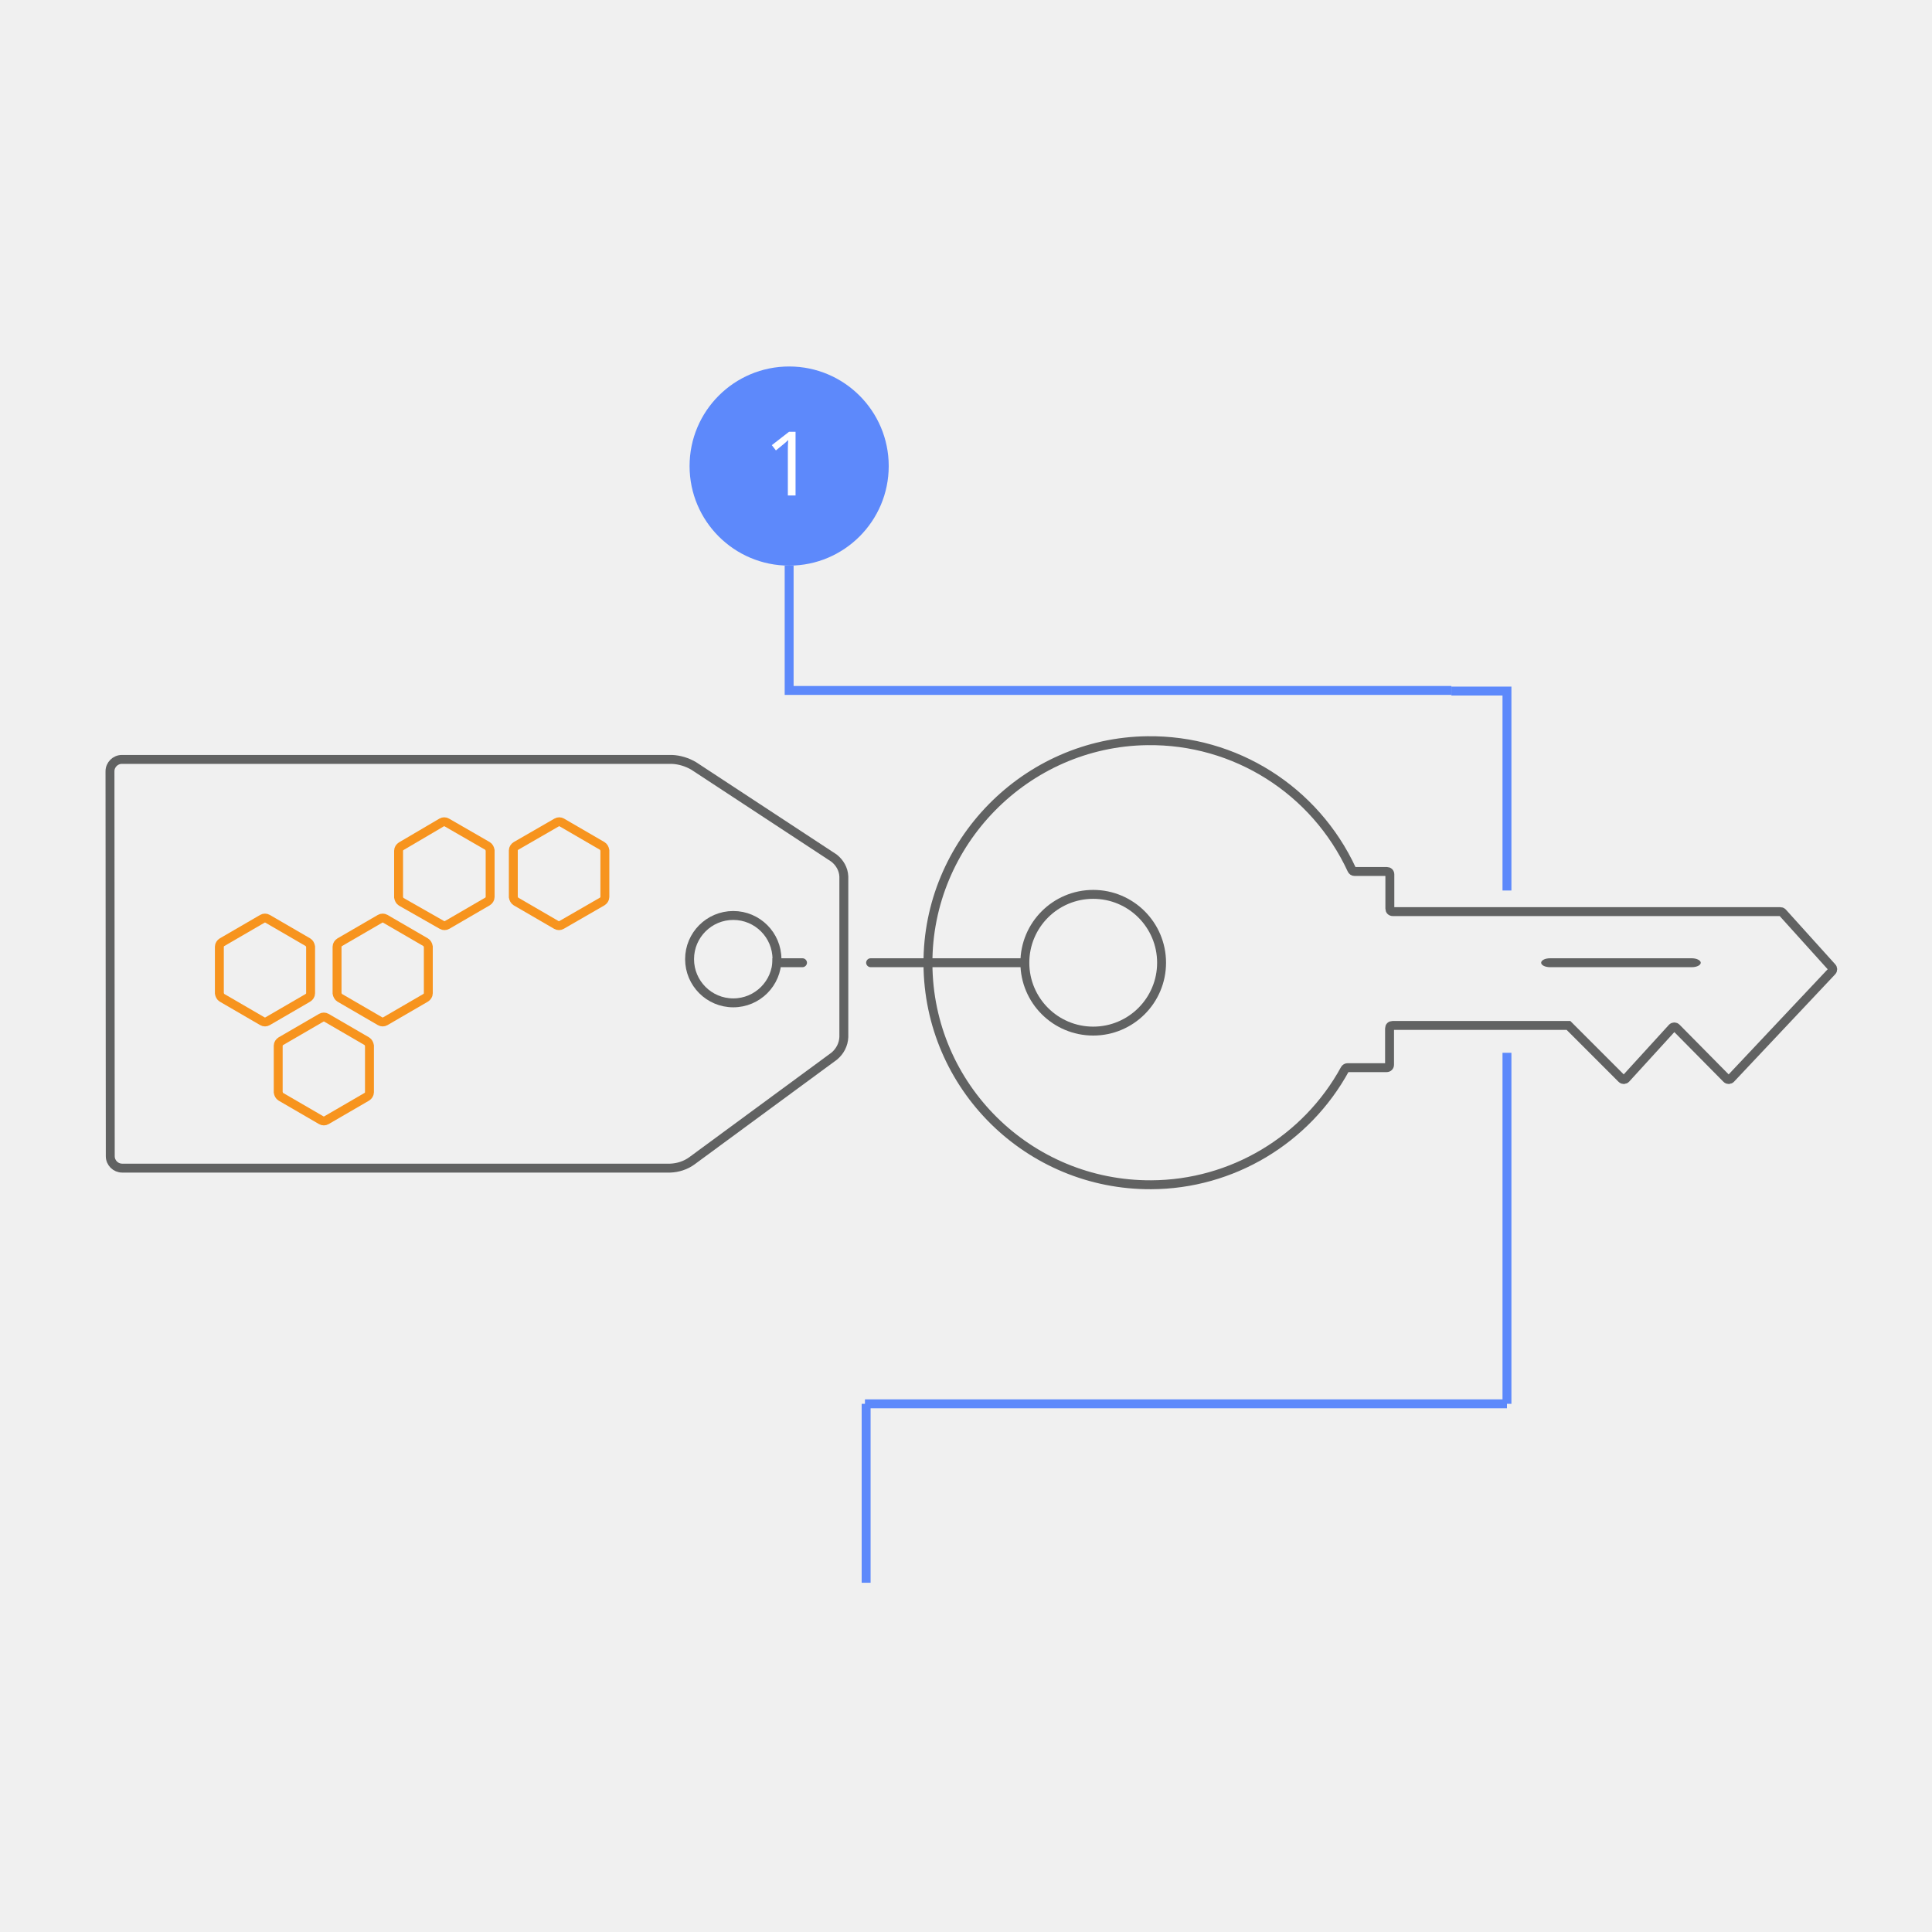
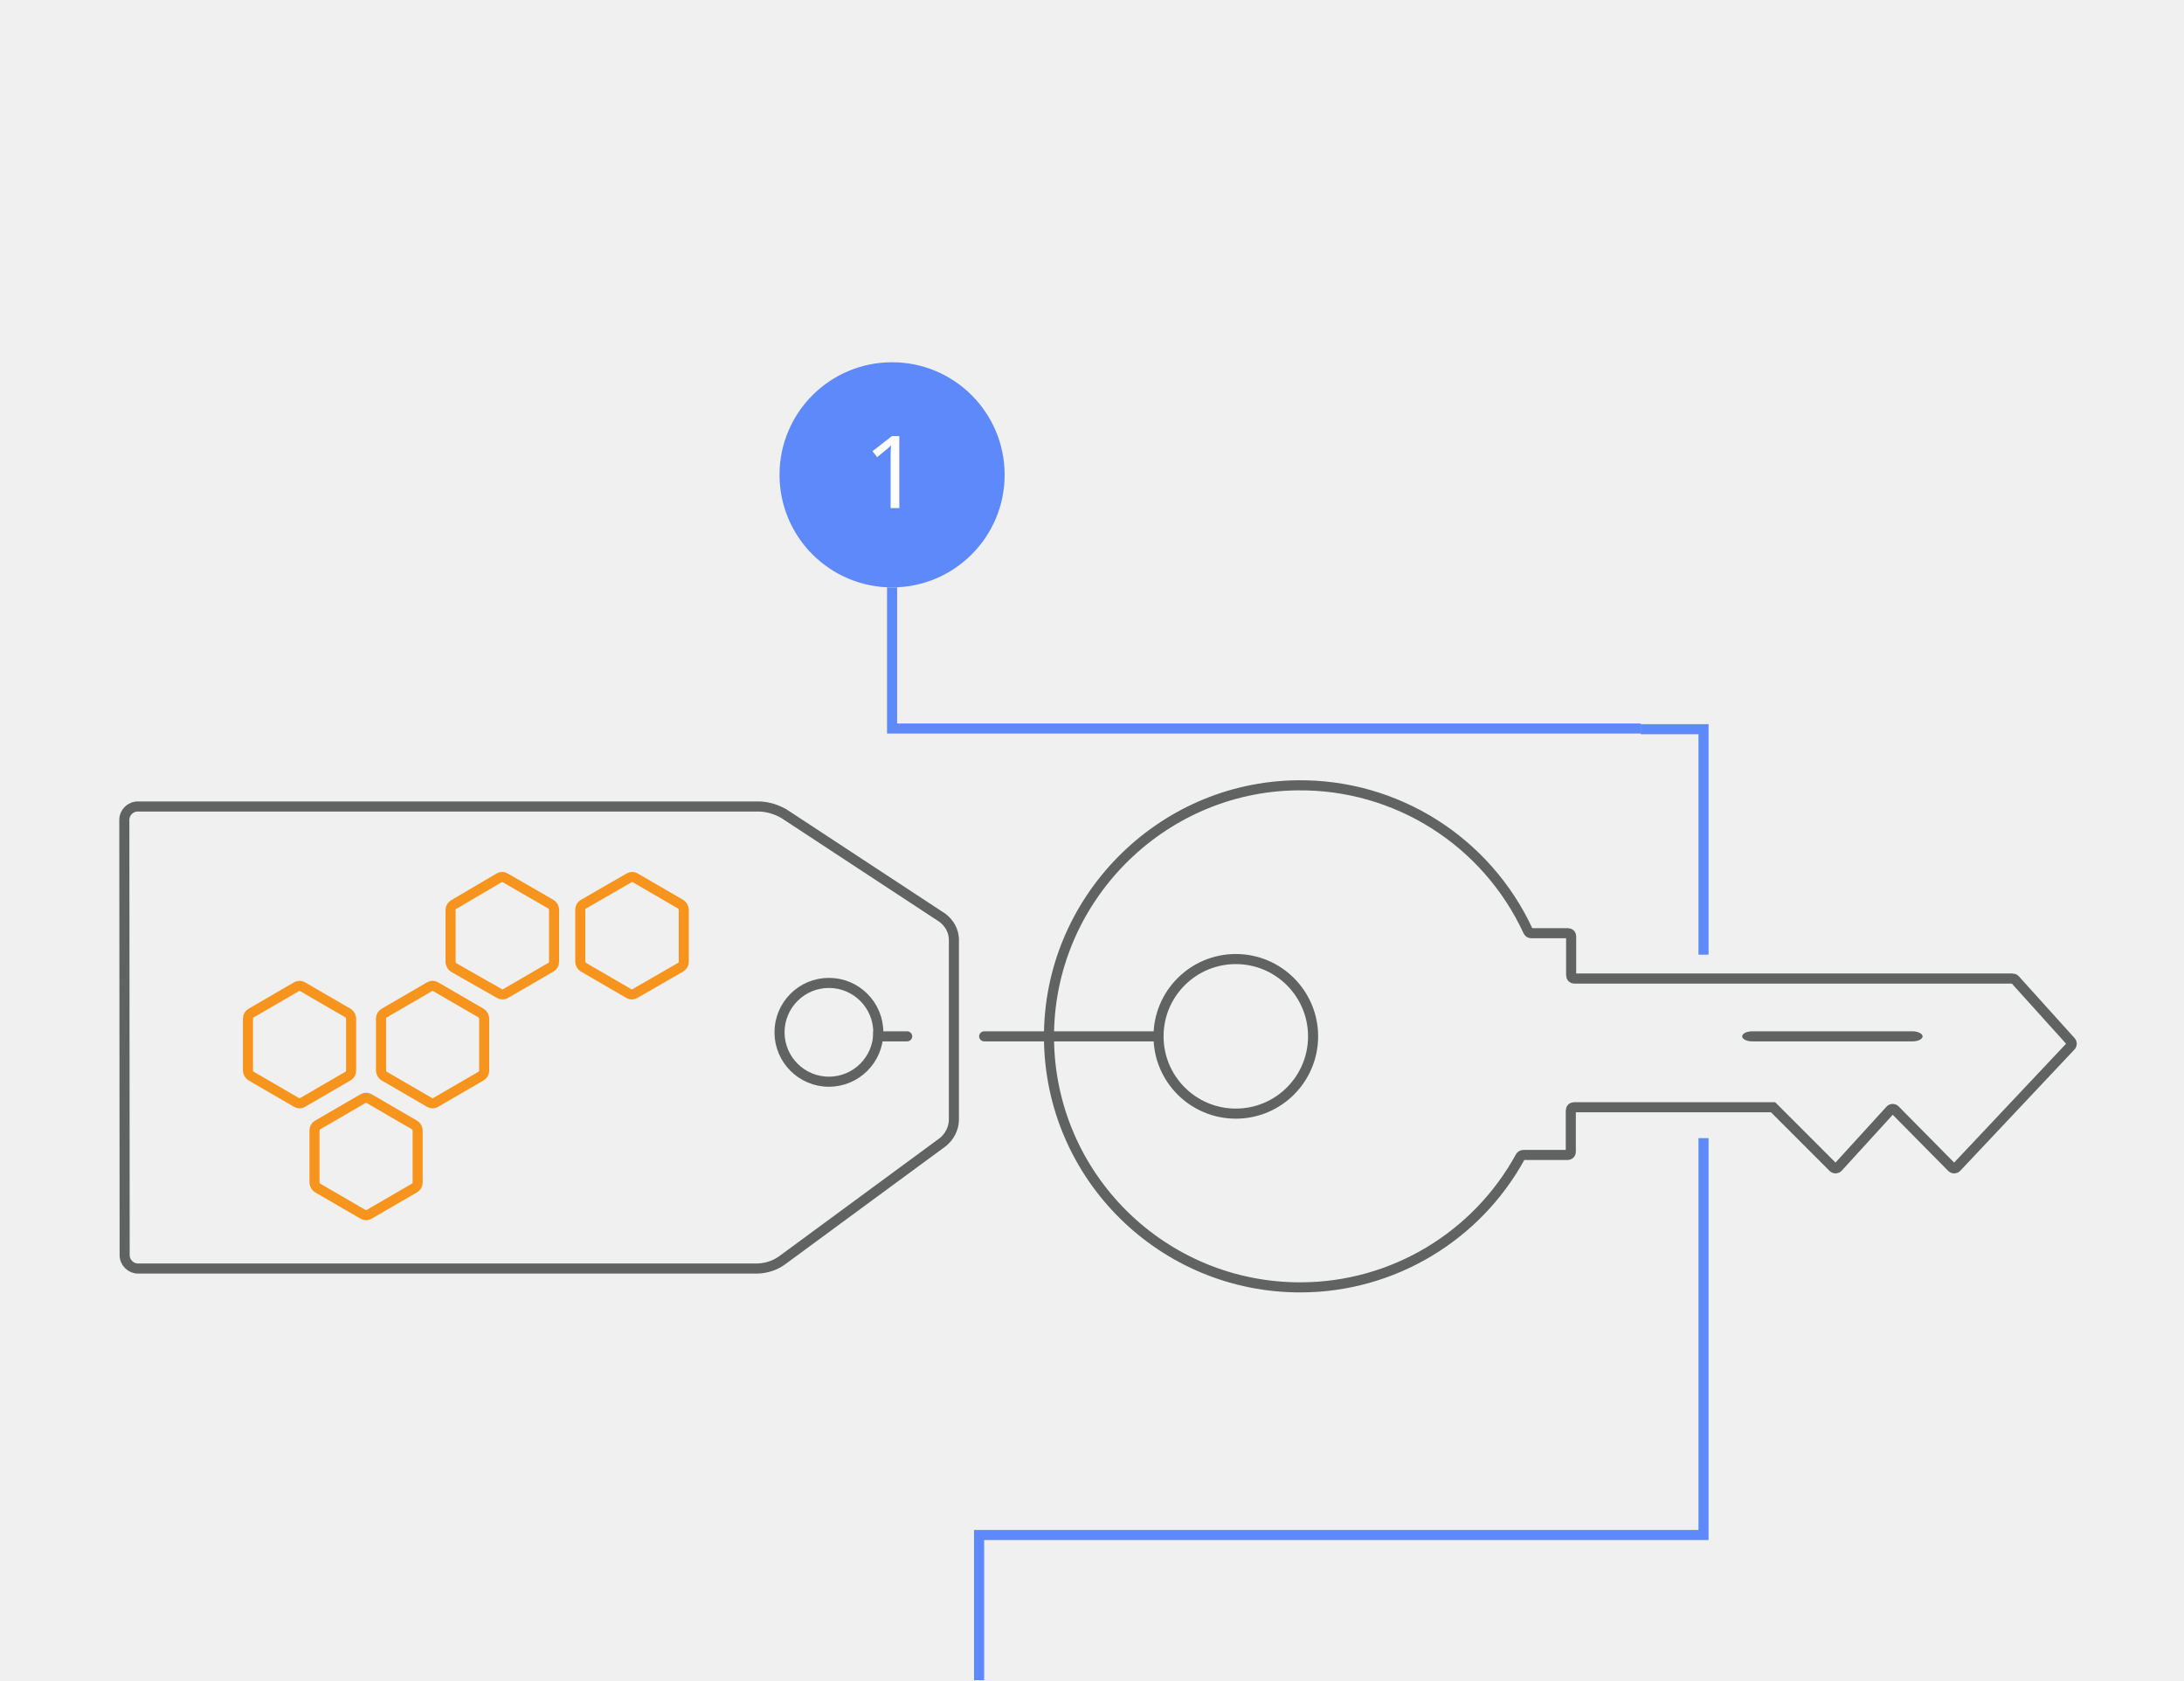
- <svg xmlns="http://www.w3.org/2000/svg" version="1.1" id="key" x="0px" y="0px" viewBox="0 0 650 650" style="enable-background:new 0 0 650 650;" xml:space="preserve">
+ <svg xmlns="http://www.w3.org/2000/svg" version="1.1" id="key" x="0px" y="0px" viewBox="0 0 650 500" style="enable-background:new 0 0 650 500;" xml:space="preserve">
  <style type="text/css">
	.st0{fill:none;stroke:#616262;stroke-width:3;stroke-miterlimit:10;}
	.st1{fill:#616262;}
	.st2{fill:none;stroke:#F7941E;stroke-width:3;stroke-miterlimit:10;}
	.st3{display:none;}
	.st4{display:inline;fill:none;stroke:#BDBDBD;stroke-width:3;stroke-linecap:round;stroke-miterlimit:10;}
	.st5{fill:#5D89FB;}
	.st6{fill:#FFFFFF;}
	.st7{font-family:'Geogrotesque-SemiBold';}
	.st8{font-size:30px;}
	.st9{fill:none;stroke:#5D89FB;stroke-width:3;stroke-miterlimit:10;}
</style>
  <g id="tag">
-     <path class="st0" d="M37.1,389c0,2.2,1.8,4,4,4h184.4c2.6-0.1,5.1-0.9,7.2-2.4l48-35.3c1.9-1.6,3.1-3.9,3.2-6.4v-54   c-0.1-2.5-1.4-4.7-3.3-6.2l-47.2-31c-2.2-1.3-4.8-2.1-7.3-2.2H41c-2.2,0-4,1.8-4,4L37.1,389L37.1,389z" />
-     <circle class="st0" cx="246.7" cy="322.7" r="14.7" />
+     <path class="st0" d="M37.1,373.5c0,2.2,1.8,4,4,4h184.4c2.6-0.1,5.1-0.9,7.2-2.4l48-35.3c1.9-1.6,3.1-3.9,3.2-6.4v-54   c-0.1-2.5-1.4-4.7-3.3-6.2l-47.2-31c-2.2-1.3-4.8-2.1-7.3-2.2H41c-2.2,0-4,1.8-4,4L37.1,373.5L37.1,373.5z" />
+     <circle class="st0" cx="246.7" cy="307.2" r="14.7" />
  </g>
-   <path id="keychain_round_" class="st1" d="M292.9,322.4h53.2l0,0v3l0,0h-53.2c-0.8,0-1.5-0.7-1.5-1.5l0,0  C291.4,323.1,292.1,322.4,292.9,322.4z" />
+   <path id="keychain_round_" class="st1" d="M292.9,306.9h53.2l0,0v3l0,0h-53.2c-0.8,0-1.5-0.7-1.5-1.5l0,0  C291.4,307.6,292.1,306.9,292.9,306.9z" />
  <g id="key-2">
-     <circle class="st0" cx="367.8" cy="323.9" r="23" />
-     <path class="st0" d="M599,306.7H468.6c-0.6,0-1-0.4-1-1v-11.5c0-0.6-0.4-1-1-1h-10.9c-0.4,0-0.7-0.2-0.9-0.6   c-12.4-26.8-39.3-43.8-68.8-43.4c-40.8,0.5-74,34.3-73.8,75.1c0.2,41.3,33.9,74.5,75.1,74.3c27.2-0.1,52.2-15.1,65.2-38.9   c0.2-0.3,0.5-0.5,0.9-0.5h13.1c0.6,0,1-0.4,1-1V346c0-0.6,0.4-1,1-1h59.2l17.9,17.9c0.4,0.4,1,0.4,1.4,0l0,0l15.6-17.1   c0.4-0.4,1-0.4,1.4,0l0,0l16.9,17.1c0.4,0.4,1,0.4,1.4,0l0,0l34-36.1c0.4-0.4,0.4-1,0-1.4L599.7,307   C599.5,306.8,599.2,306.7,599,306.7z" />
-     <path class="st1" d="M572.2,323.9c0,0.8-1.3,1.5-3,1.5h-47.7c-1.7,0-3-0.7-3-1.5s1.3-1.5,3-1.5h47.7   C570.8,322.4,572.2,323.1,572.2,323.9z" />
+     <circle class="st0" cx="367.8" cy="308.4" r="23" />
+     <path class="st0" d="M599,291.2H468.6c-0.6,0-1-0.4-1-1v-11.5c0-0.6-0.4-1-1-1h-10.9c-0.4,0-0.7-0.2-0.9-0.6   c-12.4-26.8-39.3-43.8-68.8-43.4c-40.8,0.5-74,34.3-73.8,75.1c0.2,41.3,33.9,74.5,75.1,74.3c27.2-0.1,52.2-15.1,65.2-38.9   c0.2-0.3,0.5-0.5,0.9-0.5h13.1c0.6,0,1-0.4,1-1v-12.2c0-0.6,0.4-1,1-1h59.2l17.9,17.9c0.4,0.4,1,0.4,1.4,0l0,0l15.6-17.1   c0.4-0.4,1-0.4,1.4,0l0,0l16.9,17.1c0.4,0.4,1,0.4,1.4,0l0,0l34-36.1c0.4-0.4,0.4-1,0-1.4l-16.6-18.4   C599.5,291.3,599.2,291.2,599,291.2z" />
+     <path class="st1" d="M572.2,308.4c0,0.8-1.3,1.5-3,1.5h-47.7c-1.7,0-3-0.7-3-1.5s1.3-1.5,3-1.5h47.7   C570.8,306.9,572.2,307.6,572.2,308.4z" />
  </g>
-   <path class="st2" d="M88.3,309.1c0.5-0.3,1.2-0.3,1.7,0l13.6,7.9c0.5,0.3,0.8,0.9,0.9,1.5v15.7c0,0.6-0.4,1.2-0.9,1.5L90,343.6  c-0.5,0.3-1.2,0.3-1.7,0l-13.6-7.9c-0.5-0.3-0.8-0.9-0.9-1.5v-15.7c0-0.6,0.4-1.2,0.9-1.5L88.3,309.1z" />
-   <path class="st2" d="M127.9,309.1c0.5-0.3,1.2-0.3,1.7,0l13.6,7.9c0.5,0.3,0.8,0.9,0.9,1.5v15.7c0,0.6-0.4,1.2-0.9,1.5l-13.6,7.9  c-0.5,0.3-1.2,0.3-1.7,0l-13.6-7.9c-0.5-0.3-0.8-0.9-0.9-1.5v-15.7c0-0.6,0.4-1.2,0.9-1.5L127.9,309.1z" />
-   <path class="st2" d="M108.1,342.4c0.5-0.3,1.2-0.3,1.7,0l13.6,7.9c0.5,0.3,0.8,0.9,0.9,1.5v15.7c0,0.6-0.4,1.2-0.9,1.5l-13.6,7.9  c-0.5,0.3-1.2,0.3-1.7,0L94.5,369c-0.5-0.3-0.8-0.9-0.9-1.5v-15.7c0-0.6,0.4-1.2,0.9-1.5L108.1,342.4z" />
-   <path class="st2" d="M148.6,276.7c0.5-0.3,1.2-0.3,1.7,0l13.7,7.9c0.5,0.3,0.8,0.9,0.9,1.5v15.7c0,0.6-0.4,1.2-0.9,1.5l-13.6,7.9  c-0.5,0.3-1.2,0.3-1.7,0l-13.7-7.8c-0.5-0.3-0.8-0.9-0.9-1.5v-15.7c0-0.6,0.4-1.2,0.9-1.5L148.6,276.7z" />
-   <path class="st2" d="M187.3,276.7c0.5-0.3,1.2-0.3,1.7,0l13.6,7.9c0.5,0.3,0.8,0.9,0.9,1.5v15.7c0,0.6-0.4,1.2-0.9,1.5l-13.7,7.9  c-0.5,0.3-1.2,0.3-1.7,0l-13.6-7.9c-0.5-0.3-0.8-0.9-0.9-1.5v-15.7c0-0.6,0.4-1.2,0.9-1.5L187.3,276.7z" />
-   <path id="keychain_round_2" class="st1" d="M270,325.4h-10.1l0,0v-3l0,0H270c0.8,0,1.5,0.7,1.5,1.5l0,0  C271.5,324.7,270.8,325.4,270,325.4z" />
+   <path class="st2" d="M88.3,293.6c0.5-0.3,1.2-0.3,1.7,0l13.6,7.9c0.5,0.3,0.8,0.9,0.9,1.5v15.7c0,0.6-0.4,1.2-0.9,1.5L90,328.1  c-0.5,0.3-1.2,0.3-1.7,0l-13.6-7.9c-0.5-0.3-0.8-0.9-0.9-1.5V303c0-0.6,0.4-1.2,0.9-1.5L88.3,293.6z" />
+   <path class="st2" d="M127.9,293.6c0.5-0.3,1.2-0.3,1.7,0l13.6,7.9c0.5,0.3,0.8,0.9,0.9,1.5v15.7c0,0.6-0.4,1.2-0.9,1.5l-13.6,7.9  c-0.5,0.3-1.2,0.3-1.7,0l-13.6-7.9c-0.5-0.3-0.8-0.9-0.9-1.5V303c0-0.6,0.4-1.2,0.9-1.5L127.9,293.6z" />
+   <path class="st2" d="M108.1,326.9c0.5-0.3,1.2-0.3,1.7,0l13.6,7.9c0.5,0.3,0.8,0.9,0.9,1.5V352c0,0.6-0.4,1.2-0.9,1.5l-13.6,7.9  c-0.5,0.3-1.2,0.3-1.7,0l-13.6-7.9c-0.5-0.3-0.8-0.9-0.9-1.5v-15.7c0-0.6,0.4-1.2,0.9-1.5L108.1,326.9z" />
+   <path class="st2" d="M148.6,261.2c0.5-0.3,1.2-0.3,1.7,0l13.7,7.9c0.5,0.3,0.8,0.9,0.9,1.5v15.7c0,0.6-0.4,1.2-0.9,1.5l-13.6,7.9  c-0.5,0.3-1.2,0.3-1.7,0l-13.7-7.8c-0.5-0.3-0.8-0.9-0.9-1.5v-15.7c0-0.6,0.4-1.2,0.9-1.5L148.6,261.2z" />
+   <path class="st2" d="M187.3,261.2c0.5-0.3,1.2-0.3,1.7,0l13.6,7.9c0.5,0.3,0.8,0.9,0.9,1.5v15.7c0,0.6-0.4,1.2-0.9,1.5l-13.7,7.9  c-0.5,0.3-1.2,0.3-1.7,0l-13.6-7.9c-0.5-0.3-0.8-0.9-0.9-1.5v-15.7c0-0.6,0.4-1.2,0.9-1.5L187.3,261.2z" />
+   <path id="keychain_round_2" class="st1" d="M270,309.9h-10.1l0,0v-3l0,0H270c0.8,0,1.5,0.7,1.5,1.5l0,0  C271.5,309.2,270.8,309.9,270,309.9z" />
  <g id="sparkles" class="st3">
-     <line class="st4" x1="59.2" y1="187.4" x2="59.2" y2="211.4" />
-     <line class="st4" x1="47.2" y1="199.4" x2="71.2" y2="199.4" />
-     <circle class="st4" cx="74.2" cy="424.3" r="7.7" />
-     <line class="st4" x1="199" y1="438.4" x2="199" y2="454.4" />
-     <line class="st4" x1="191" y1="446.4" x2="207" y2="446.4" />
-     <line class="st4" x1="539" y1="220.4" x2="539" y2="236.4" />
-     <line class="st4" x1="531" y1="228.4" x2="547" y2="228.4" />
-     <circle class="st4" cx="588.2" cy="268.3" r="7.7" />
+     <line class="st4" x1="59.2" y1="34" x2="59.2" y2="58" />
+     <line class="st4" x1="47.2" y1="46" x2="71.2" y2="46" />
+     <circle class="st4" cx="74.2" cy="270.9" r="7.7" />
+     <line class="st4" x1="199" y1="285" x2="199" y2="301" />
+     <line class="st4" x1="191" y1="293" x2="207" y2="293" />
+     <line class="st4" x1="539" y1="67" x2="539" y2="83" />
+     <line class="st4" x1="531" y1="75" x2="547" y2="75" />
+     <circle class="st4" cx="588.2" cy="114.9" r="7.7" />
  </g>
  <g>
-     <circle class="st5" cx="265.5" cy="156.8" r="33.5" />
-     <text transform="matrix(1 0 0 1 257 166.6935)" class="st6 st7 st8">1</text>
+     <circle class="st5" cx="265.5" cy="141.3" r="33.5" />
+     <text transform="matrix(1 0 0 1 257 151.1935)" class="st6 st7 st8">1</text>
  </g>
-   <path class="st9" d="M265.5,190.3c0,0,0,30.8,0,42h222.8" />
-   <polyline class="st9" points="488.3,232.5 507,232.5 507,299.6 " />
-   <line class="st9" x1="507" y1="354.2" x2="507" y2="472.3" />
-   <line class="st9" x1="291" y1="472.3" x2="507" y2="472.3" />
-   <line class="st9" x1="291.4" y1="532.5" x2="291.4" y2="472.3" />
+   <path class="st9" d="M265.5,174.8c0,0,0,30.8,0,42h222.8" />
+   <polyline class="st9" points="488.3,217 507,217 507,284.1 " />
+   <path class="st9" d="M507,338.7v118.1c0,0-205.3,0-215.6,0V500" />
</svg>
